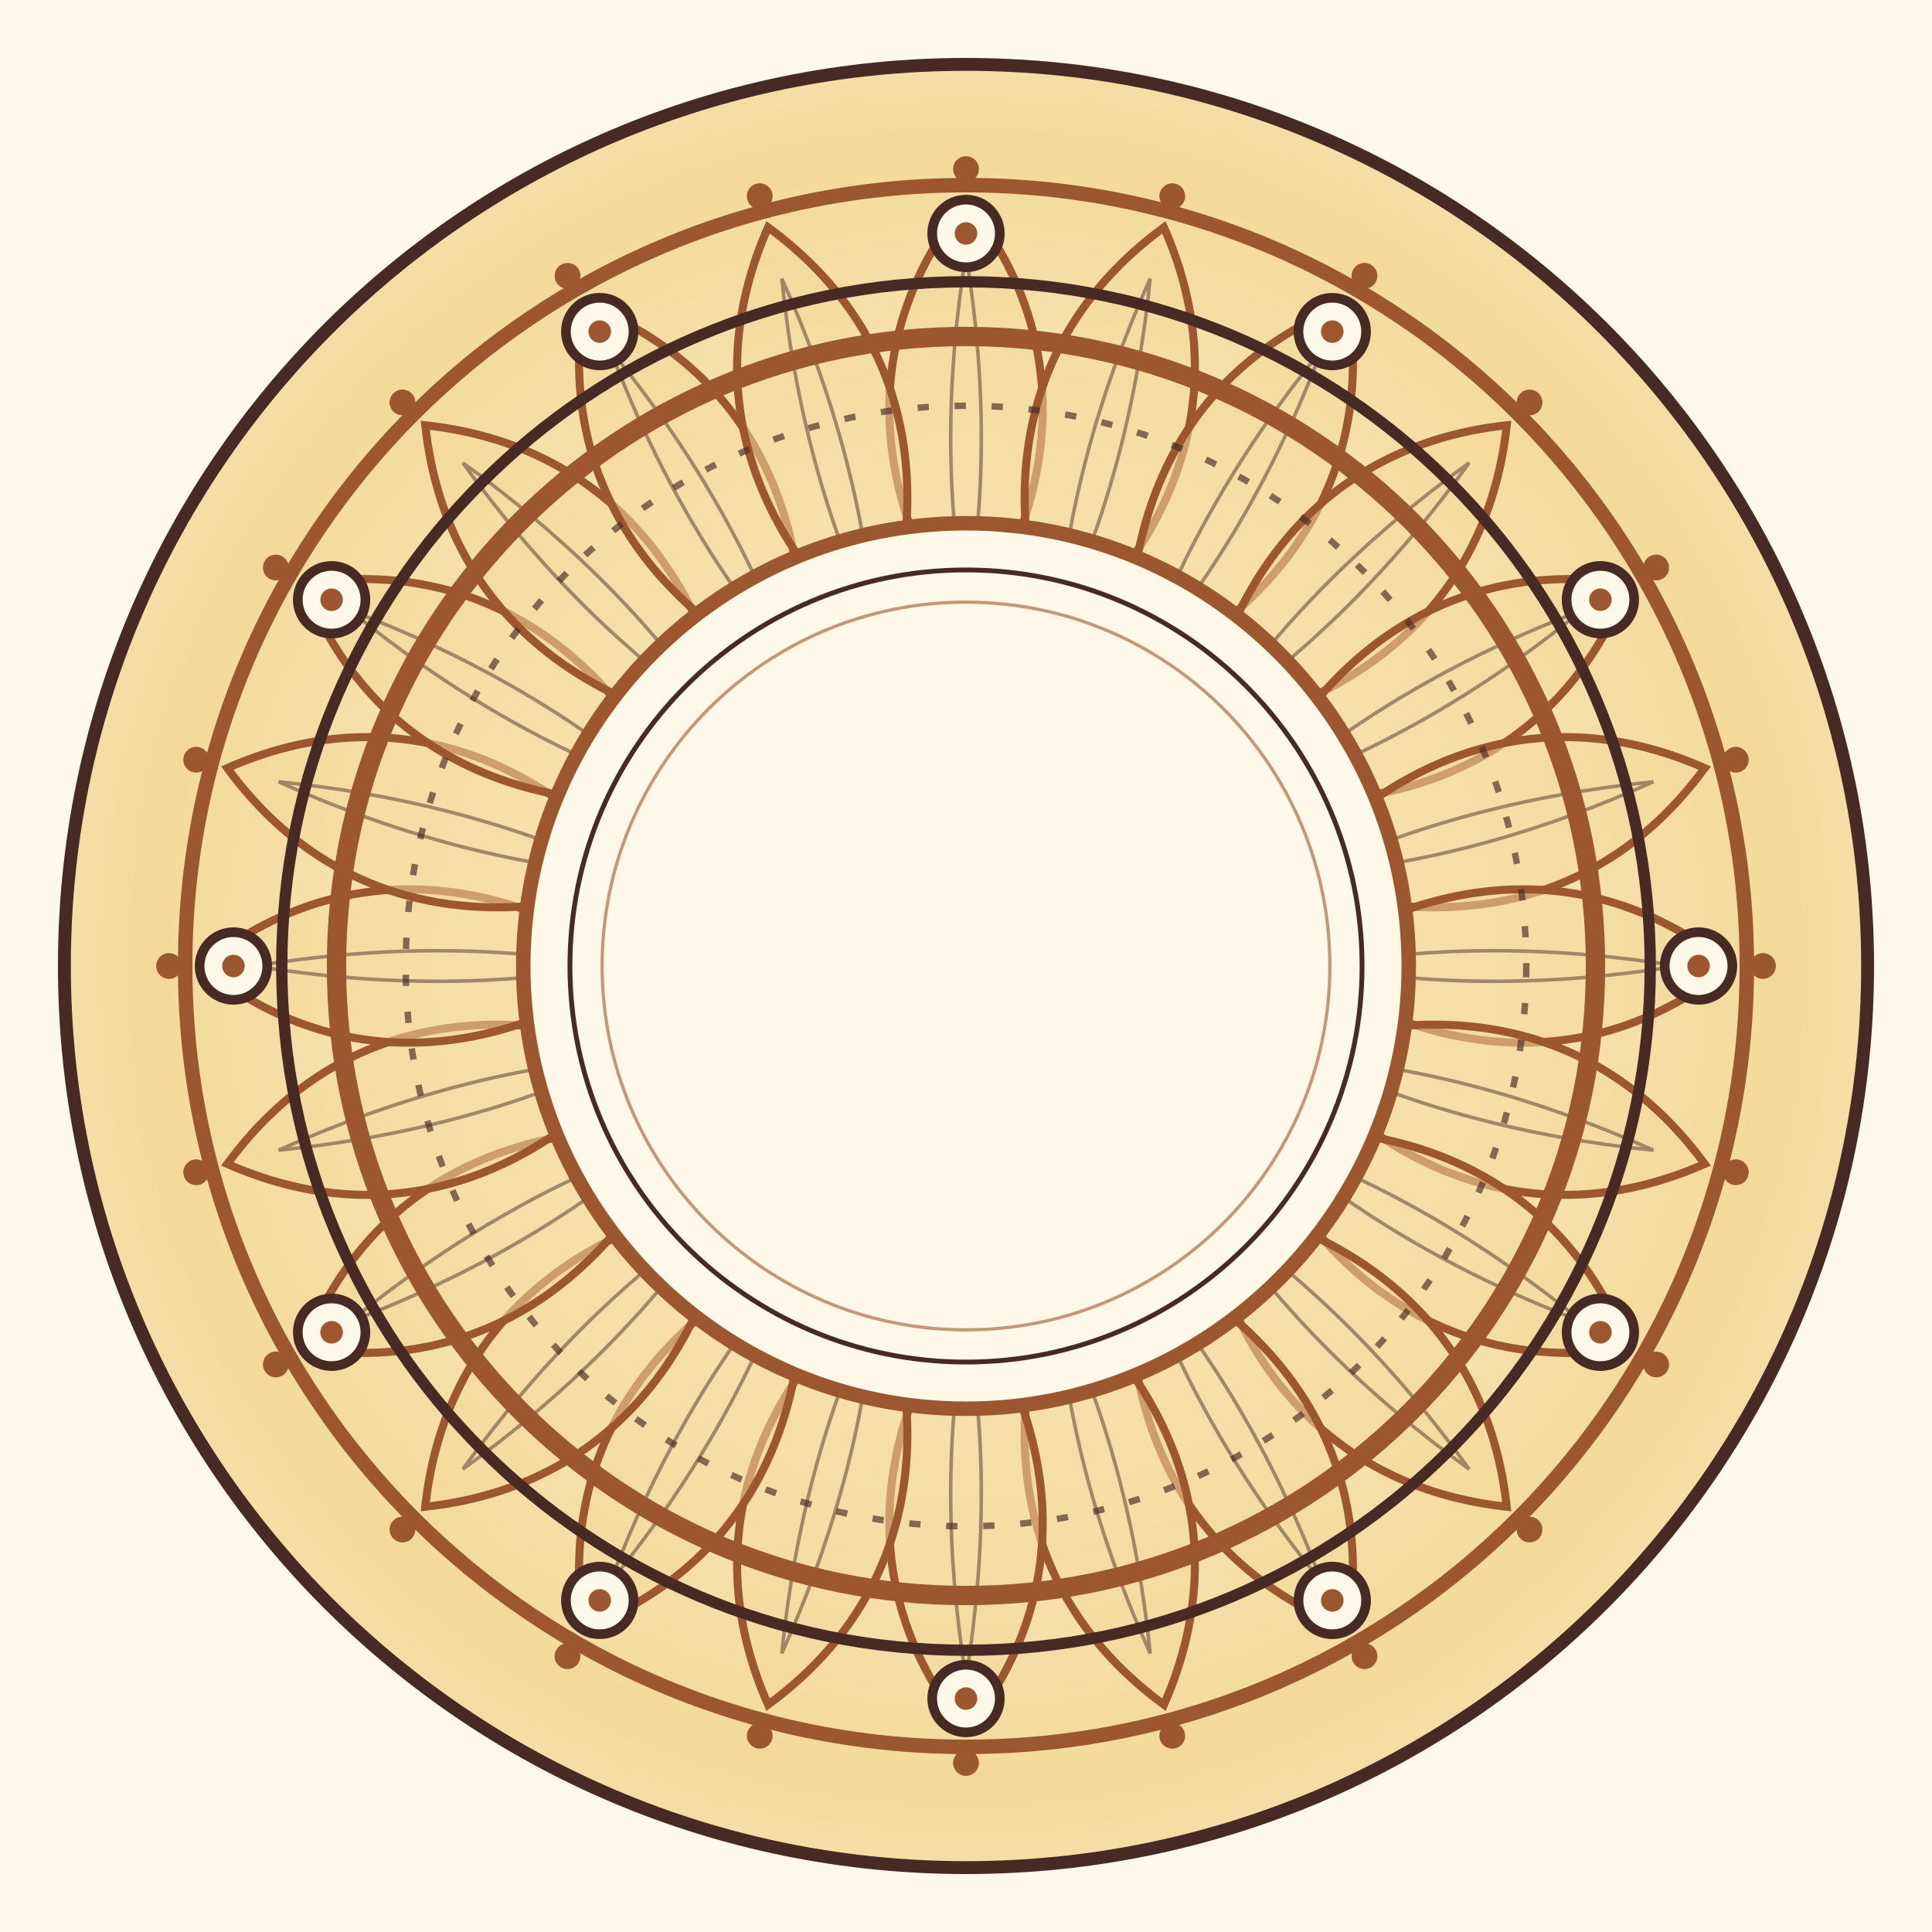
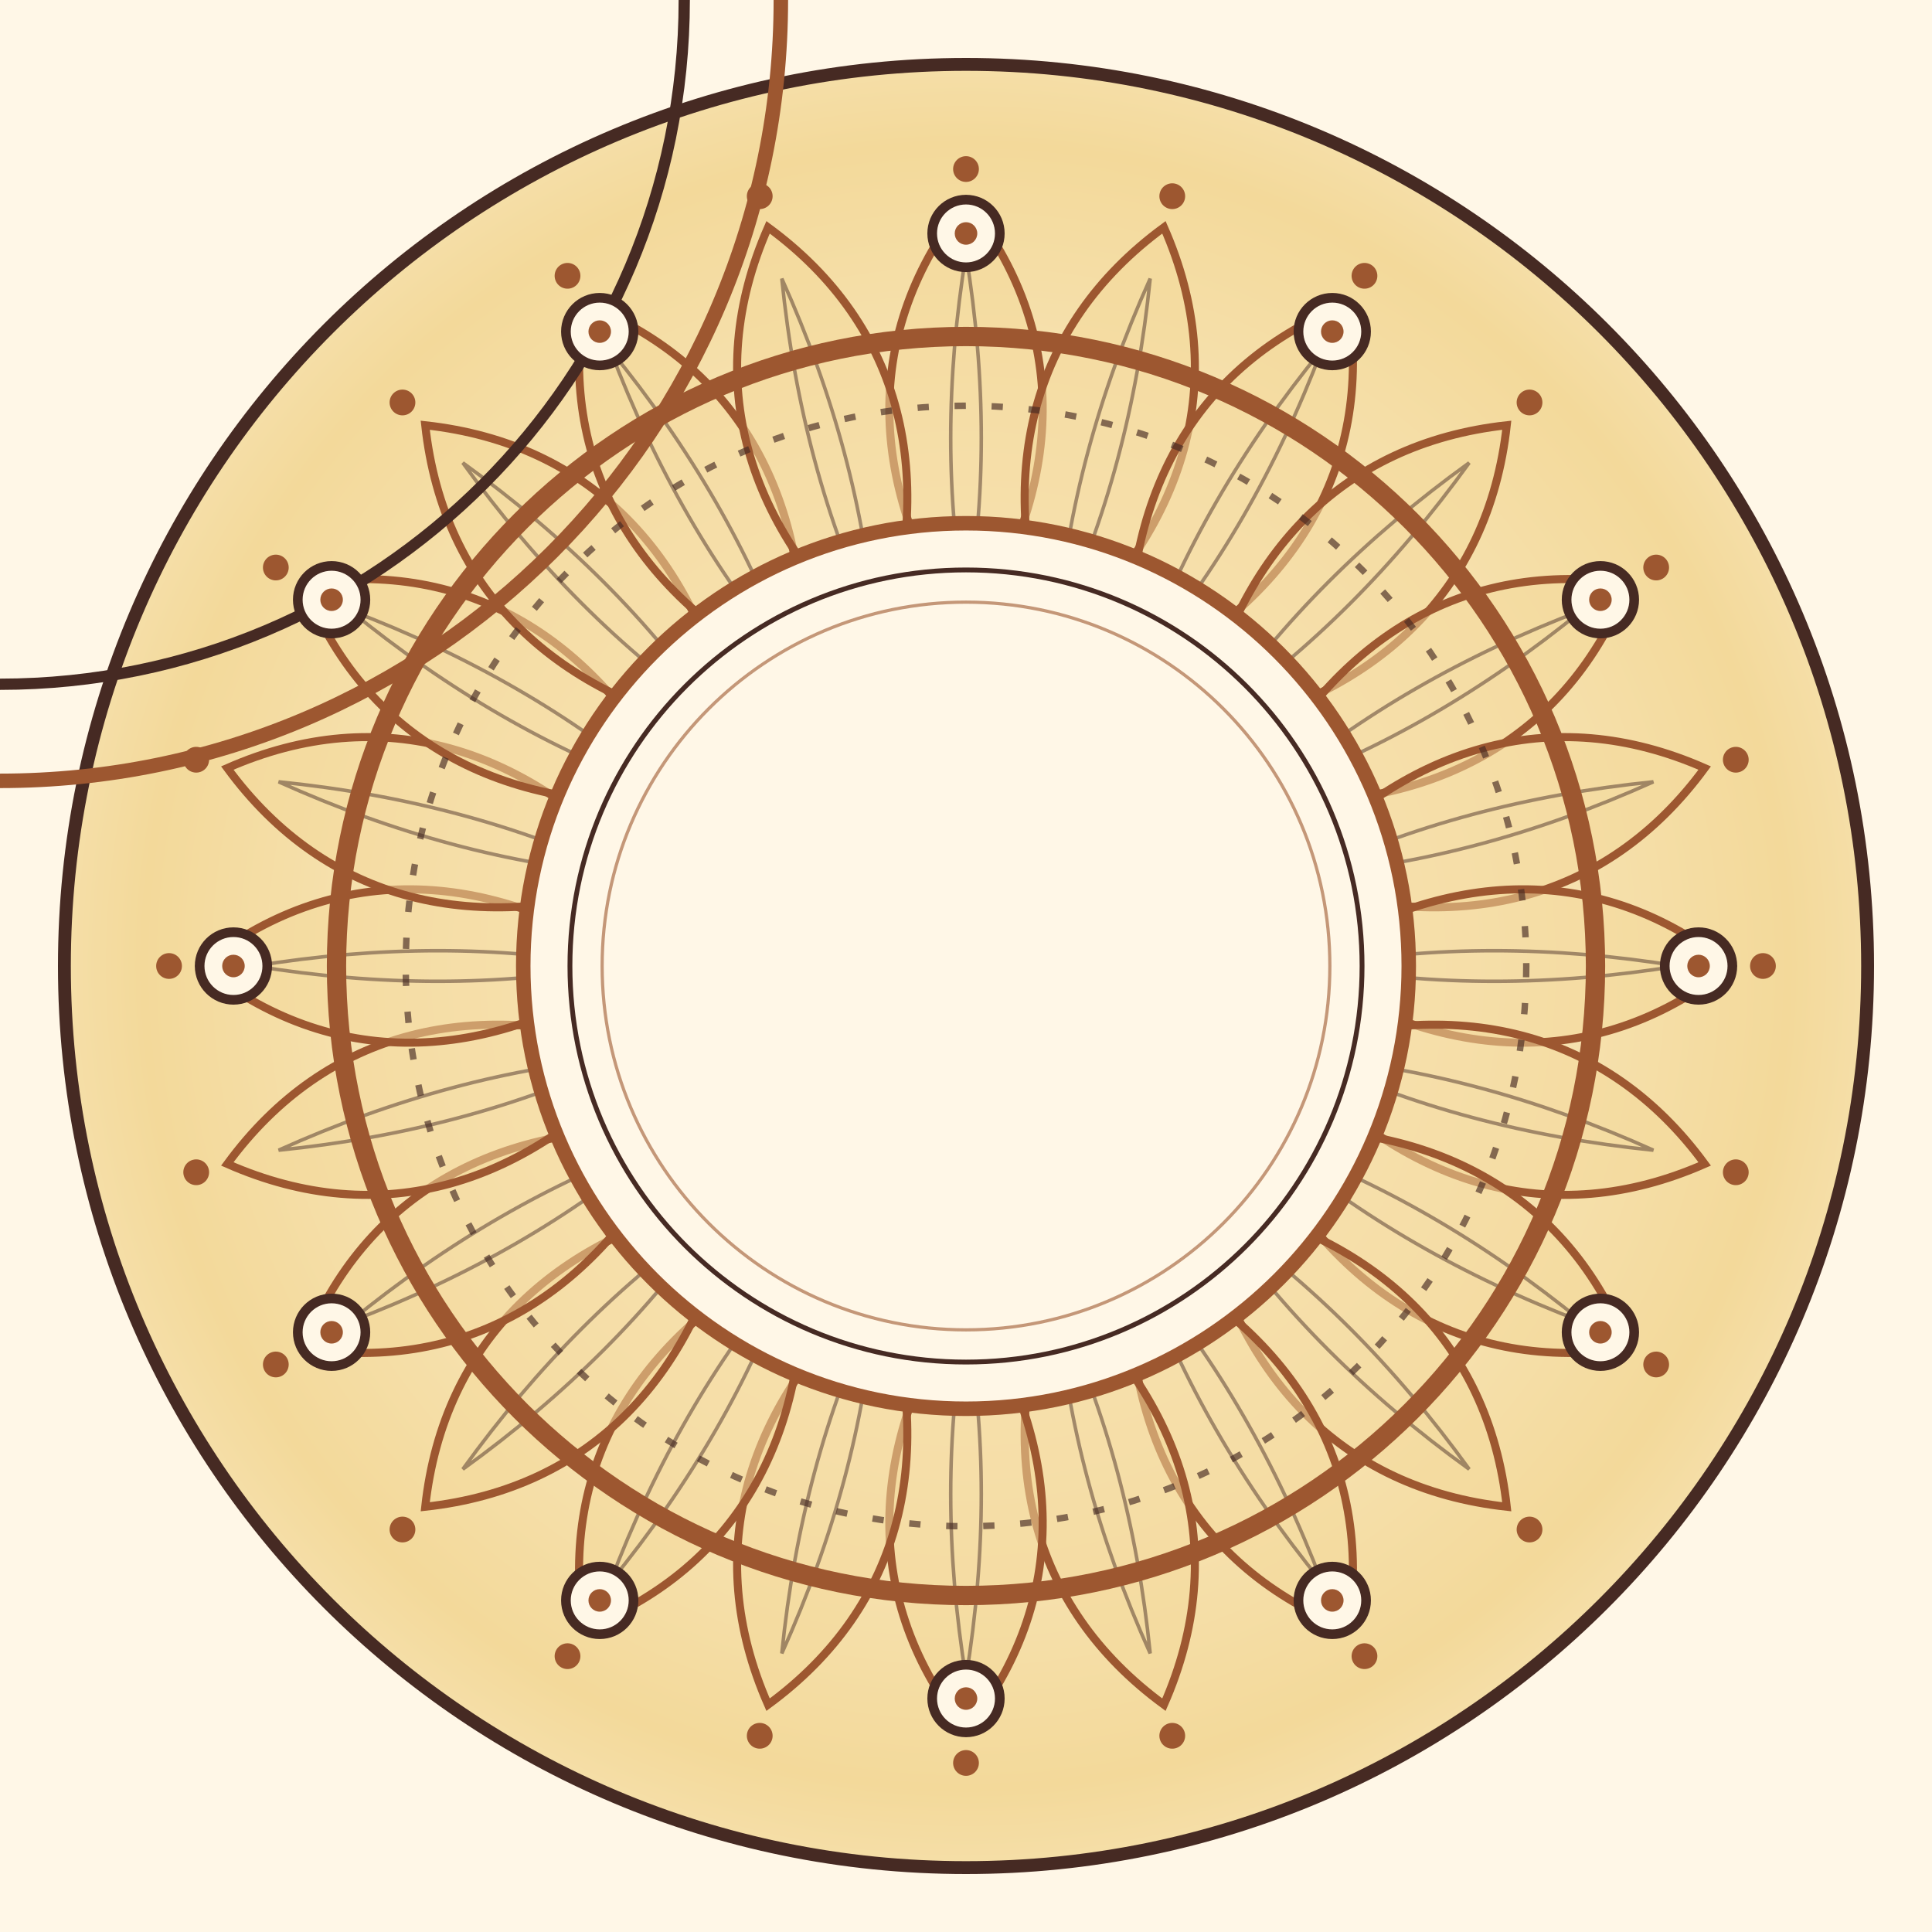
<svg xmlns="http://www.w3.org/2000/svg" viewBox="0 0 1200 1200" role="img" aria-label="Golden Sun mandala">
  <defs>
    <radialGradient id="paper" cx="50%" cy="50%" r="70%">
      <stop offset="0%" stop-color="#fff7e7" />
      <stop offset="65%" stop-color="#f3d99a" />
      <stop offset="100%" stop-color="#fff7e7" />
    </radialGradient>
  </defs>
  <rect width="1200" height="1200" fill="#fff7e7" />
  <circle cx="600" cy="600" r="560" fill="url(#paper)" stroke="#462a23" stroke-width="8" />
  <g transform="translate(0,0)">
    <g transform="rotate(0 600 600)">
      <path d="M600 125 C665 206 662 302 600 396 C538 302 535 206 600 125Z" fill="#f3d99a" fill-opacity=".55" stroke="#9d5730" stroke-width="5" />
      <path d="M600 158 Q619 275 600 380 Q581 275 600 158Z" fill="none" stroke="#462a23" stroke-width="2.2" opacity=".48" />
      <circle cx="600" cy="105" r="8" fill="#9d5730" />
    </g>
    <g transform="rotate(15 600 600)">
      <path d="M600 125 C665 206 662 302 600 396 C538 302 535 206 600 125Z" fill="#f3d99a" fill-opacity=".55" stroke="#9d5730" stroke-width="5" />
      <path d="M600 158 Q619 275 600 380 Q581 275 600 158Z" fill="none" stroke="#462a23" stroke-width="2.2" opacity=".48" />
      <circle cx="600" cy="105" r="8" fill="#9d5730" />
    </g>
    <g transform="rotate(30 600 600)">
      <path d="M600 125 C665 206 662 302 600 396 C538 302 535 206 600 125Z" fill="#f3d99a" fill-opacity=".55" stroke="#9d5730" stroke-width="5" />
      <path d="M600 158 Q619 275 600 380 Q581 275 600 158Z" fill="none" stroke="#462a23" stroke-width="2.2" opacity=".48" />
      <circle cx="600" cy="105" r="8" fill="#9d5730" />
    </g>
    <g transform="rotate(45 600 600)">
      <path d="M600 125 C665 206 662 302 600 396 C538 302 535 206 600 125Z" fill="#f3d99a" fill-opacity=".55" stroke="#9d5730" stroke-width="5" />
      <path d="M600 158 Q619 275 600 380 Q581 275 600 158Z" fill="none" stroke="#462a23" stroke-width="2.2" opacity=".48" />
      <circle cx="600" cy="105" r="8" fill="#9d5730" />
    </g>
    <g transform="rotate(60 600 600)">
      <path d="M600 125 C665 206 662 302 600 396 C538 302 535 206 600 125Z" fill="#f3d99a" fill-opacity=".55" stroke="#9d5730" stroke-width="5" />
      <path d="M600 158 Q619 275 600 380 Q581 275 600 158Z" fill="none" stroke="#462a23" stroke-width="2.2" opacity=".48" />
      <circle cx="600" cy="105" r="8" fill="#9d5730" />
    </g>
    <g transform="rotate(75 600 600)">
      <path d="M600 125 C665 206 662 302 600 396 C538 302 535 206 600 125Z" fill="#f3d99a" fill-opacity=".55" stroke="#9d5730" stroke-width="5" />
      <path d="M600 158 Q619 275 600 380 Q581 275 600 158Z" fill="none" stroke="#462a23" stroke-width="2.2" opacity=".48" />
      <circle cx="600" cy="105" r="8" fill="#9d5730" />
    </g>
    <g transform="rotate(90 600 600)">
      <path d="M600 125 C665 206 662 302 600 396 C538 302 535 206 600 125Z" fill="#f3d99a" fill-opacity=".55" stroke="#9d5730" stroke-width="5" />
      <path d="M600 158 Q619 275 600 380 Q581 275 600 158Z" fill="none" stroke="#462a23" stroke-width="2.2" opacity=".48" />
      <circle cx="600" cy="105" r="8" fill="#9d5730" />
    </g>
    <g transform="rotate(105 600 600)">
      <path d="M600 125 C665 206 662 302 600 396 C538 302 535 206 600 125Z" fill="#f3d99a" fill-opacity=".55" stroke="#9d5730" stroke-width="5" />
      <path d="M600 158 Q619 275 600 380 Q581 275 600 158Z" fill="none" stroke="#462a23" stroke-width="2.2" opacity=".48" />
      <circle cx="600" cy="105" r="8" fill="#9d5730" />
    </g>
    <g transform="rotate(120 600 600)">
      <path d="M600 125 C665 206 662 302 600 396 C538 302 535 206 600 125Z" fill="#f3d99a" fill-opacity=".55" stroke="#9d5730" stroke-width="5" />
      <path d="M600 158 Q619 275 600 380 Q581 275 600 158Z" fill="none" stroke="#462a23" stroke-width="2.2" opacity=".48" />
      <circle cx="600" cy="105" r="8" fill="#9d5730" />
    </g>
    <g transform="rotate(135 600 600)">
      <path d="M600 125 C665 206 662 302 600 396 C538 302 535 206 600 125Z" fill="#f3d99a" fill-opacity=".55" stroke="#9d5730" stroke-width="5" />
      <path d="M600 158 Q619 275 600 380 Q581 275 600 158Z" fill="none" stroke="#462a23" stroke-width="2.2" opacity=".48" />
      <circle cx="600" cy="105" r="8" fill="#9d5730" />
    </g>
    <g transform="rotate(150 600 600)">
      <path d="M600 125 C665 206 662 302 600 396 C538 302 535 206 600 125Z" fill="#f3d99a" fill-opacity=".55" stroke="#9d5730" stroke-width="5" />
      <path d="M600 158 Q619 275 600 380 Q581 275 600 158Z" fill="none" stroke="#462a23" stroke-width="2.2" opacity=".48" />
      <circle cx="600" cy="105" r="8" fill="#9d5730" />
    </g>
    <g transform="rotate(165 600 600)">
      <path d="M600 125 C665 206 662 302 600 396 C538 302 535 206 600 125Z" fill="#f3d99a" fill-opacity=".55" stroke="#9d5730" stroke-width="5" />
      <path d="M600 158 Q619 275 600 380 Q581 275 600 158Z" fill="none" stroke="#462a23" stroke-width="2.2" opacity=".48" />
      <circle cx="600" cy="105" r="8" fill="#9d5730" />
    </g>
    <g transform="rotate(180 600 600)">
      <path d="M600 125 C665 206 662 302 600 396 C538 302 535 206 600 125Z" fill="#f3d99a" fill-opacity=".55" stroke="#9d5730" stroke-width="5" />
      <path d="M600 158 Q619 275 600 380 Q581 275 600 158Z" fill="none" stroke="#462a23" stroke-width="2.2" opacity=".48" />
      <circle cx="600" cy="105" r="8" fill="#9d5730" />
    </g>
    <g transform="rotate(195 600 600)">
      <path d="M600 125 C665 206 662 302 600 396 C538 302 535 206 600 125Z" fill="#f3d99a" fill-opacity=".55" stroke="#9d5730" stroke-width="5" />
      <path d="M600 158 Q619 275 600 380 Q581 275 600 158Z" fill="none" stroke="#462a23" stroke-width="2.2" opacity=".48" />
      <circle cx="600" cy="105" r="8" fill="#9d5730" />
    </g>
    <g transform="rotate(210 600 600)">
      <path d="M600 125 C665 206 662 302 600 396 C538 302 535 206 600 125Z" fill="#f3d99a" fill-opacity=".55" stroke="#9d5730" stroke-width="5" />
      <path d="M600 158 Q619 275 600 380 Q581 275 600 158Z" fill="none" stroke="#462a23" stroke-width="2.2" opacity=".48" />
      <circle cx="600" cy="105" r="8" fill="#9d5730" />
    </g>
    <g transform="rotate(225 600 600)">
      <path d="M600 125 C665 206 662 302 600 396 C538 302 535 206 600 125Z" fill="#f3d99a" fill-opacity=".55" stroke="#9d5730" stroke-width="5" />
      <path d="M600 158 Q619 275 600 380 Q581 275 600 158Z" fill="none" stroke="#462a23" stroke-width="2.2" opacity=".48" />
      <circle cx="600" cy="105" r="8" fill="#9d5730" />
    </g>
    <g transform="rotate(240 600 600)">
      <path d="M600 125 C665 206 662 302 600 396 C538 302 535 206 600 125Z" fill="#f3d99a" fill-opacity=".55" stroke="#9d5730" stroke-width="5" />
      <path d="M600 158 Q619 275 600 380 Q581 275 600 158Z" fill="none" stroke="#462a23" stroke-width="2.2" opacity=".48" />
      <circle cx="600" cy="105" r="8" fill="#9d5730" />
    </g>
    <g transform="rotate(255 600 600)">
      <path d="M600 125 C665 206 662 302 600 396 C538 302 535 206 600 125Z" fill="#f3d99a" fill-opacity=".55" stroke="#9d5730" stroke-width="5" />
      <path d="M600 158 Q619 275 600 380 Q581 275 600 158Z" fill="none" stroke="#462a23" stroke-width="2.2" opacity=".48" />
      <circle cx="600" cy="105" r="8" fill="#9d5730" />
    </g>
    <g transform="rotate(270 600 600)">
      <path d="M600 125 C665 206 662 302 600 396 C538 302 535 206 600 125Z" fill="#f3d99a" fill-opacity=".55" stroke="#9d5730" stroke-width="5" />
      <path d="M600 158 Q619 275 600 380 Q581 275 600 158Z" fill="none" stroke="#462a23" stroke-width="2.2" opacity=".48" />
      <circle cx="600" cy="105" r="8" fill="#9d5730" />
    </g>
    <g transform="rotate(285 600 600)">
      <path d="M600 125 C665 206 662 302 600 396 C538 302 535 206 600 125Z" fill="#f3d99a" fill-opacity=".55" stroke="#9d5730" stroke-width="5" />
      <path d="M600 158 Q619 275 600 380 Q581 275 600 158Z" fill="none" stroke="#462a23" stroke-width="2.2" opacity=".48" />
      <circle cx="600" cy="105" r="8" fill="#9d5730" />
    </g>
    <g transform="rotate(300 600 600)">
      <path d="M600 125 C665 206 662 302 600 396 C538 302 535 206 600 125Z" fill="#f3d99a" fill-opacity=".55" stroke="#9d5730" stroke-width="5" />
      <path d="M600 158 Q619 275 600 380 Q581 275 600 158Z" fill="none" stroke="#462a23" stroke-width="2.2" opacity=".48" />
      <circle cx="600" cy="105" r="8" fill="#9d5730" />
    </g>
    <g transform="rotate(315 600 600)">
      <path d="M600 125 C665 206 662 302 600 396 C538 302 535 206 600 125Z" fill="#f3d99a" fill-opacity=".55" stroke="#9d5730" stroke-width="5" />
      <path d="M600 158 Q619 275 600 380 Q581 275 600 158Z" fill="none" stroke="#462a23" stroke-width="2.2" opacity=".48" />
      <circle cx="600" cy="105" r="8" fill="#9d5730" />
    </g>
    <g transform="rotate(330 600 600)">
      <path d="M600 125 C665 206 662 302 600 396 C538 302 535 206 600 125Z" fill="#f3d99a" fill-opacity=".55" stroke="#9d5730" stroke-width="5" />
      <path d="M600 158 Q619 275 600 380 Q581 275 600 158Z" fill="none" stroke="#462a23" stroke-width="2.2" opacity=".48" />
      <circle cx="600" cy="105" r="8" fill="#9d5730" />
    </g>
    <g transform="rotate(345 600 600)">
      <path d="M600 125 C665 206 662 302 600 396 C538 302 535 206 600 125Z" fill="#f3d99a" fill-opacity=".55" stroke="#9d5730" stroke-width="5" />
      <path d="M600 158 Q619 275 600 380 Q581 275 600 158Z" fill="none" stroke="#462a23" stroke-width="2.2" opacity=".48" />
      <circle cx="600" cy="105" r="8" fill="#9d5730" />
    </g>
  </g>
-   <g transform="translate(600 600)">
+   <g>
    <circle r="485" fill="none" stroke="#9d5730" stroke-width="9" />
    <circle r="425" fill="none" stroke="#462a23" stroke-width="7" />
  </g>
  <g>
    <circle cx="600.00" cy="145.00" r="21" fill="#fff7e7" stroke="#462a23" stroke-width="6" />
    <circle cx="600.00" cy="145.00" r="7" fill="#9d5730" />
    <circle cx="827.50" cy="205.96" r="21" fill="#fff7e7" stroke="#462a23" stroke-width="6" />
    <circle cx="827.50" cy="205.96" r="7" fill="#9d5730" />
    <circle cx="994.04" cy="372.50" r="21" fill="#fff7e7" stroke="#462a23" stroke-width="6" />
    <circle cx="994.04" cy="372.50" r="7" fill="#9d5730" />
    <circle cx="1055.00" cy="600.00" r="21" fill="#fff7e7" stroke="#462a23" stroke-width="6" />
    <circle cx="1055.00" cy="600.00" r="7" fill="#9d5730" />
    <circle cx="994.04" cy="827.50" r="21" fill="#fff7e7" stroke="#462a23" stroke-width="6" />
    <circle cx="994.04" cy="827.50" r="7" fill="#9d5730" />
    <circle cx="827.50" cy="994.04" r="21" fill="#fff7e7" stroke="#462a23" stroke-width="6" />
    <circle cx="827.50" cy="994.04" r="7" fill="#9d5730" />
    <circle cx="600.00" cy="1055.00" r="21" fill="#fff7e7" stroke="#462a23" stroke-width="6" />
    <circle cx="600.00" cy="1055.00" r="7" fill="#9d5730" />
    <circle cx="372.50" cy="994.04" r="21" fill="#fff7e7" stroke="#462a23" stroke-width="6" />
    <circle cx="372.50" cy="994.04" r="7" fill="#9d5730" />
    <circle cx="205.96" cy="827.50" r="21" fill="#fff7e7" stroke="#462a23" stroke-width="6" />
    <circle cx="205.96" cy="827.50" r="7" fill="#9d5730" />
    <circle cx="145.00" cy="600.00" r="21" fill="#fff7e7" stroke="#462a23" stroke-width="6" />
    <circle cx="145.00" cy="600.00" r="7" fill="#9d5730" />
    <circle cx="205.96" cy="372.50" r="21" fill="#fff7e7" stroke="#462a23" stroke-width="6" />
    <circle cx="205.96" cy="372.50" r="7" fill="#9d5730" />
    <circle cx="372.50" cy="205.96" r="21" fill="#fff7e7" stroke="#462a23" stroke-width="6" />
    <circle cx="372.50" cy="205.96" r="7" fill="#9d5730" />
  </g>
  <circle cx="600" cy="600" r="391" fill="none" stroke="#9d5730" stroke-width="12" />
  <circle cx="600" cy="600" r="348" fill="none" stroke="#462a23" stroke-opacity=".65" stroke-width="4" stroke-dasharray="7 16" />
  <g>
    <g transform="rotate(0 600 600)">
      <path d="M600 422 Q650 468 600 514 Q550 468 600 422Z" fill="#f3d99a" fill-opacity=".6" stroke="#9d5730" stroke-width="4" />
    </g>
    <g transform="rotate(30 600 600)">
      <path d="M600 422 Q650 468 600 514 Q550 468 600 422Z" fill="#f3d99a" fill-opacity=".6" stroke="#9d5730" stroke-width="4" />
    </g>
    <g transform="rotate(60 600 600)">
      <path d="M600 422 Q650 468 600 514 Q550 468 600 422Z" fill="#f3d99a" fill-opacity=".6" stroke="#9d5730" stroke-width="4" />
    </g>
    <g transform="rotate(90 600 600)">
      <path d="M600 422 Q650 468 600 514 Q550 468 600 422Z" fill="#f3d99a" fill-opacity=".6" stroke="#9d5730" stroke-width="4" />
    </g>
    <g transform="rotate(120 600 600)">
      <path d="M600 422 Q650 468 600 514 Q550 468 600 422Z" fill="#f3d99a" fill-opacity=".6" stroke="#9d5730" stroke-width="4" />
    </g>
    <g transform="rotate(150 600 600)">
      <path d="M600 422 Q650 468 600 514 Q550 468 600 422Z" fill="#f3d99a" fill-opacity=".6" stroke="#9d5730" stroke-width="4" />
    </g>
    <g transform="rotate(180 600 600)">
      <path d="M600 422 Q650 468 600 514 Q550 468 600 422Z" fill="#f3d99a" fill-opacity=".6" stroke="#9d5730" stroke-width="4" />
    </g>
    <g transform="rotate(210 600 600)">
      <path d="M600 422 Q650 468 600 514 Q550 468 600 422Z" fill="#f3d99a" fill-opacity=".6" stroke="#9d5730" stroke-width="4" />
    </g>
    <g transform="rotate(240 600 600)">
      <path d="M600 422 Q650 468 600 514 Q550 468 600 422Z" fill="#f3d99a" fill-opacity=".6" stroke="#9d5730" stroke-width="4" />
    </g>
    <g transform="rotate(270 600 600)">
      <path d="M600 422 Q650 468 600 514 Q550 468 600 422Z" fill="#f3d99a" fill-opacity=".6" stroke="#9d5730" stroke-width="4" />
    </g>
    <g transform="rotate(300 600 600)">
      <path d="M600 422 Q650 468 600 514 Q550 468 600 422Z" fill="#f3d99a" fill-opacity=".6" stroke="#9d5730" stroke-width="4" />
    </g>
    <g transform="rotate(330 600 600)">
      <path d="M600 422 Q650 468 600 514 Q550 468 600 422Z" fill="#f3d99a" fill-opacity=".6" stroke="#9d5730" stroke-width="4" />
    </g>
  </g>
  <circle cx="600" cy="600" r="275" fill="#fff7e7" stroke="#9d5730" stroke-width="9" />
  <circle cx="600" cy="600" r="246" fill="none" stroke="#462a23" stroke-width="3" />
  <circle cx="600" cy="600" r="226" fill="none" stroke="#9d5730" stroke-opacity=".6" stroke-width="2" />
</svg>
